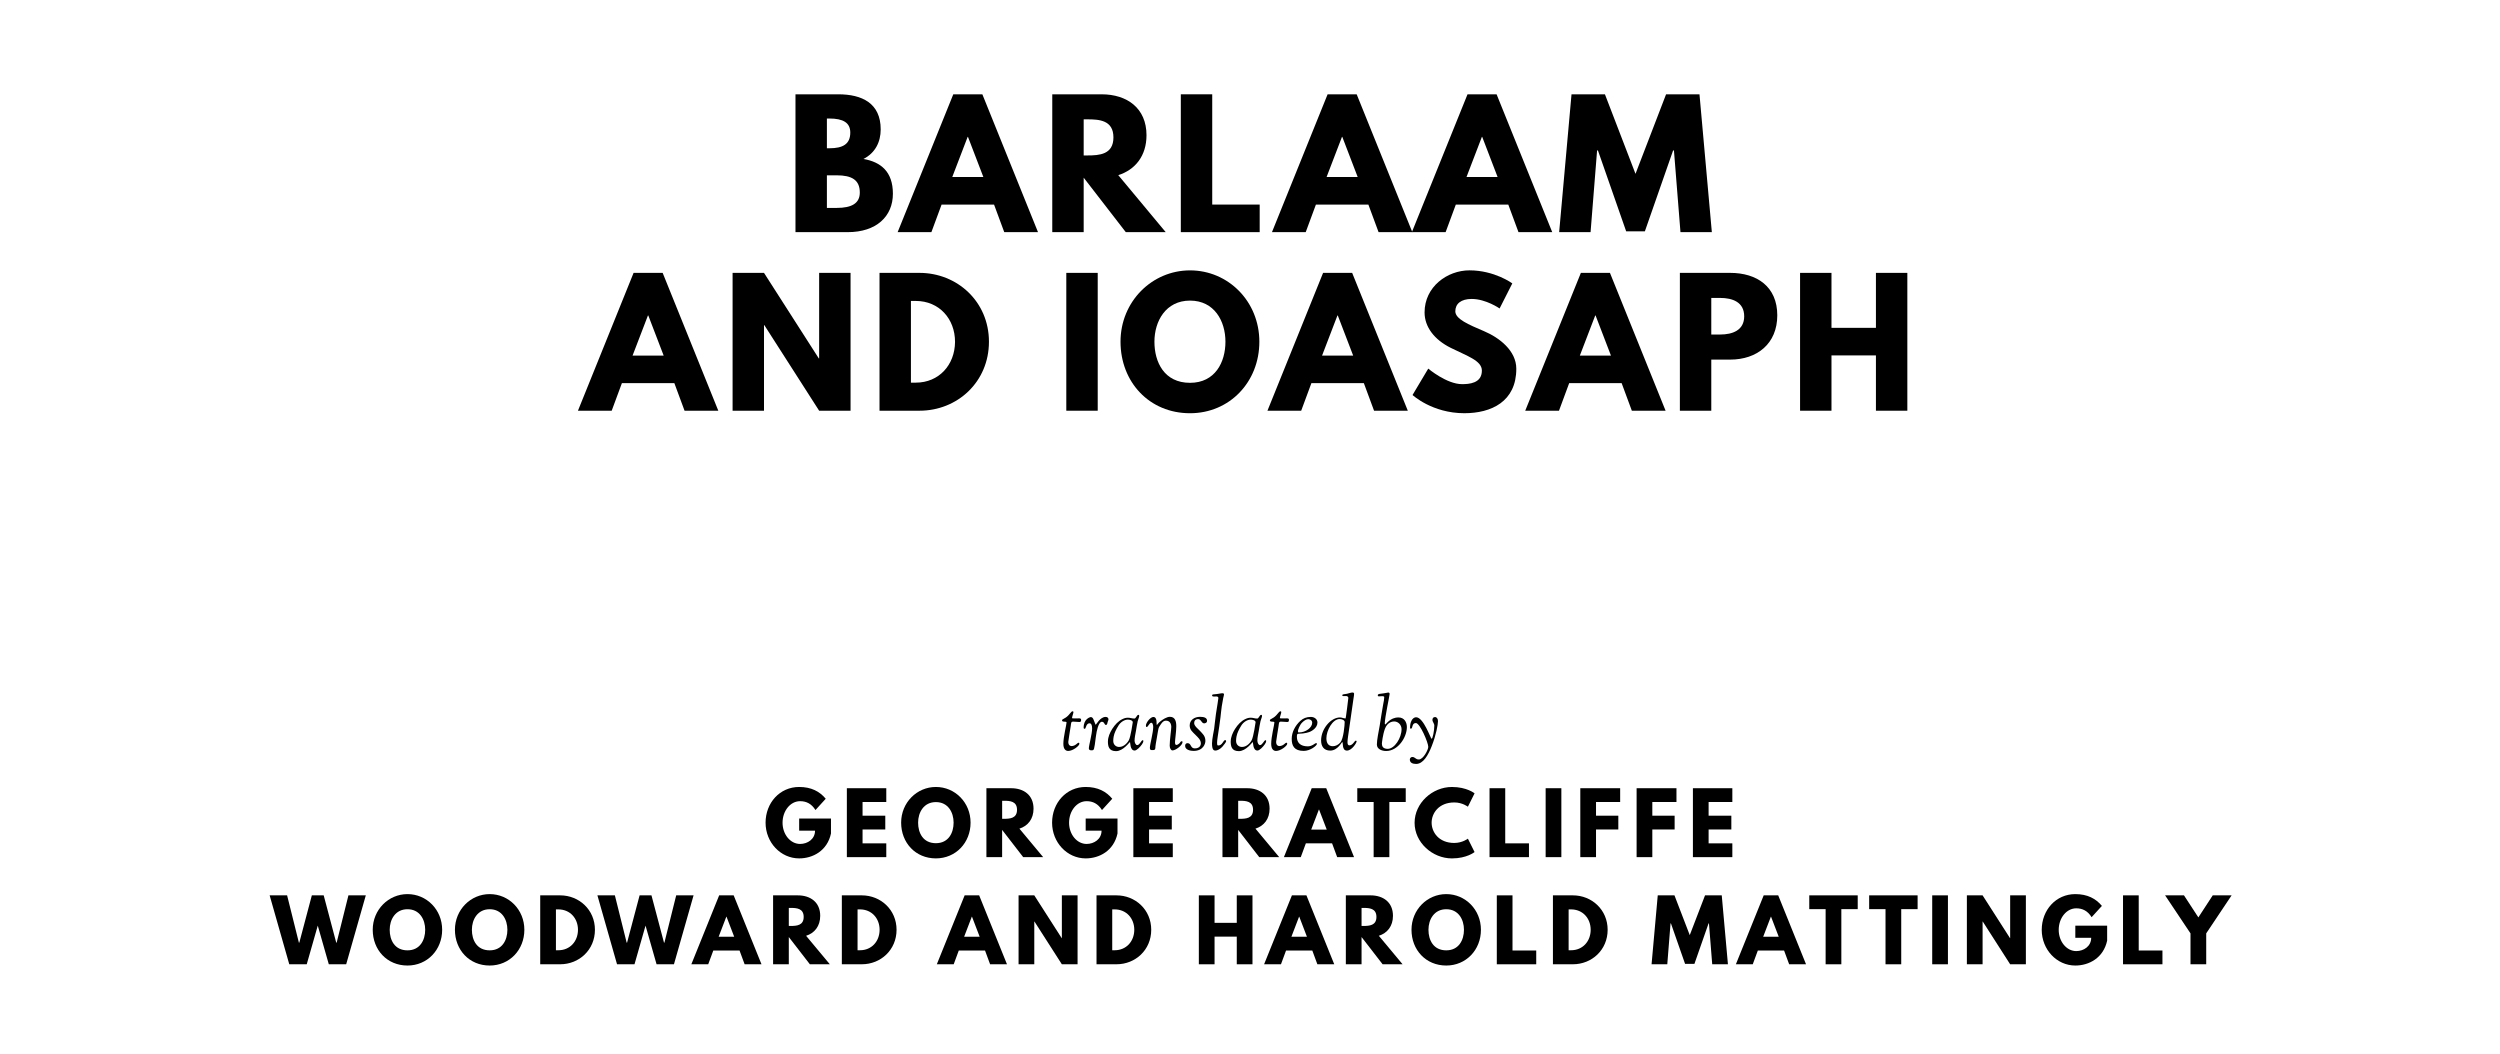
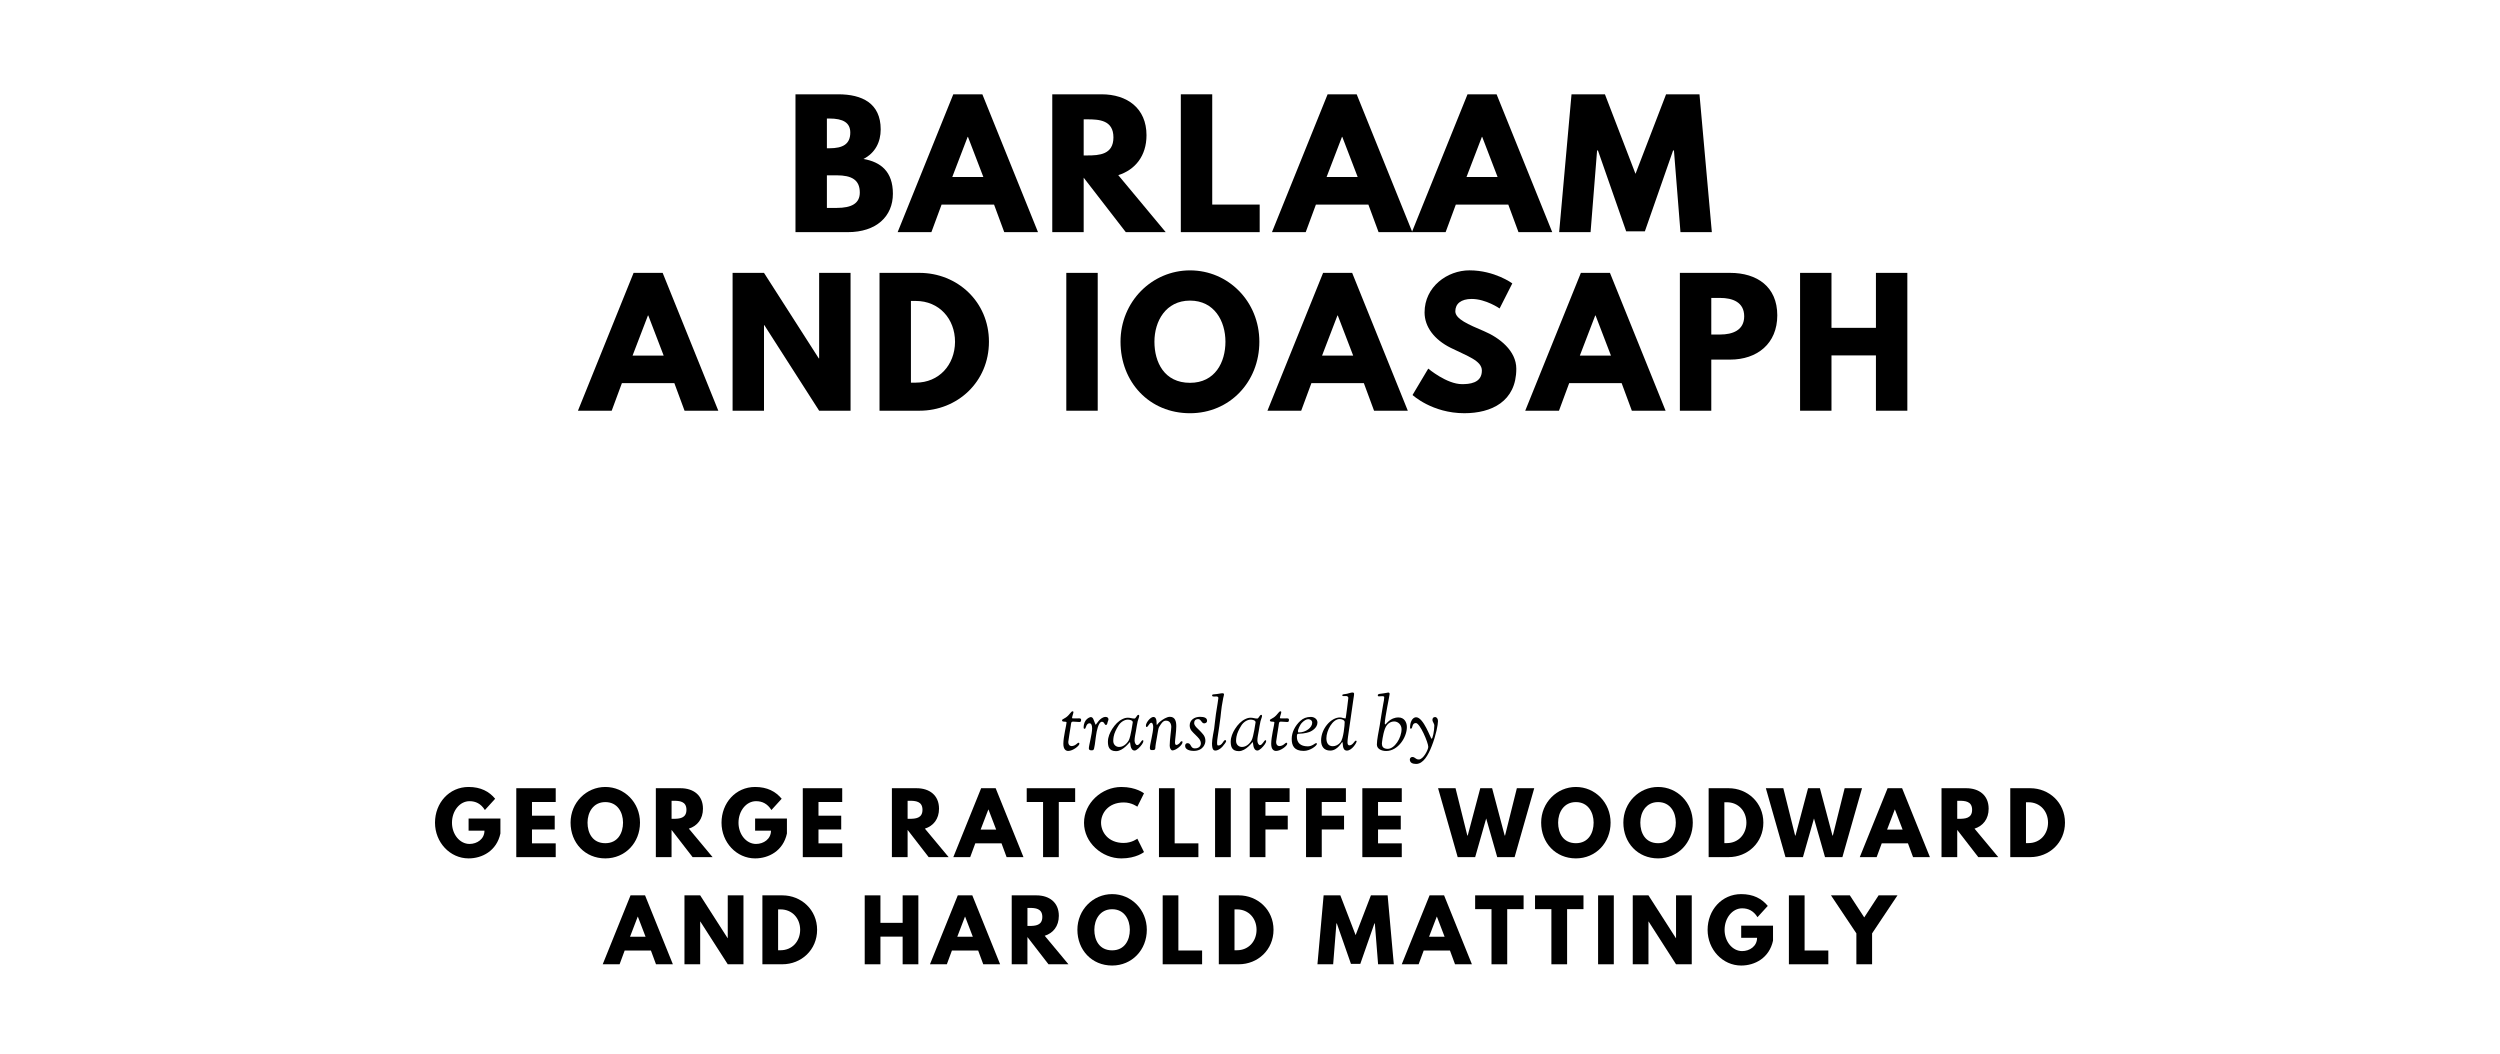
<svg xmlns="http://www.w3.org/2000/svg" version="1.1" viewBox="0 0 1400 590">
  <g aria-label="BARLAAM">
    <path d="M445.47,52.81l23.95,0.00c13.29,0.00,23.77,4.96,23.77,19.65c0.00,7.11-3.09,13.19-9.64,16.56c9.64,1.68,16.47,7.02,16.47,19.46c0.00,12.73-9.26,21.52-25.26,21.52l-29.29,0.00l0.00-77.19z  M463.06,83.03l1.40,0.00c7.58,0.00,11.70-2.34,11.70-8.80c0.00-5.52-4.02-7.86-11.70-7.86l-1.40,0.00l0.00,16.65z  M463.06,116.43l5.52,0.00c8.33,0.00,12.91-2.53,12.91-8.61c0.00-7.11-4.58-9.64-12.91-9.64l-5.52,0.00l0.00,18.25z" />
    <path d="M550.12,52.81l31.16,77.19l-18.90,0.00l-5.71-15.44l-29.38,0.00l-5.71,15.44l-18.90,0.00l31.16-77.19l16.28,0.00z  M550.68,99.12l-8.61-22.46l-0.19,0.00l-8.61,22.46l17.40,0.00z" />
    <path d="M589.27,52.81l27.60,0.00c14.32,0.00,25.17,7.77,25.17,22.92c0.00,11.60-6.36,19.37-15.81,22.36l26.57,31.91l-22.36,0.00l-23.58-30.50l0.00,30.50l-17.59,0.00l0.00-77.19z  M606.86,87.05l2.06,0.00c6.64,0.00,14.60-0.47,14.60-10.11s-7.95-10.11-14.60-10.11l-2.06,0.00l0.00,20.21z" />
    <path d="M678.85,52.81l0.00,61.75l26.57,0.00l0.00,15.44l-44.16,0.00l0.00-77.19l17.59,0.00z" />
    <path d="M759.74,52.81l31.16,77.19l-18.90,0.00l-5.71-15.44l-29.38,0.00l-5.71,15.44l-18.90,0.00l31.16-77.19l16.28,0.00z  M760.30,99.12l-8.61-22.46l-0.19,0.00l-8.61,22.46l17.40,0.00z" />
    <path d="M838.09,52.81l31.16,77.19l-18.90,0.00l-5.71-15.44l-29.38,0.00l-5.71,15.44l-18.90,0.00l31.16-77.19l16.28,0.00z  M838.65,99.12l-8.61-22.46l-0.19,0.00l-8.61,22.46l17.40,0.00z" />
    <path d="M941.06,130.00l-3.65-45.75l-0.47,0.00l-15.81,45.29l-10.48,0.00l-15.81-45.29l-0.47,0.00l-3.65,45.75l-17.59,0.00l6.92-77.19l18.71,0.00l17.12,44.54l17.12-44.54l18.71,0.00l6.92,77.19l-17.59,0.00z" />
  </g>
  <g aria-label="AND IOASAPH">
    <path d="M371.09,152.81l31.16,77.19l-18.90,0.00l-5.71-15.44l-29.38,0.00l-5.71,15.44l-18.90,0.00l31.16-77.19l16.28,0.00z  M371.65,199.12l-8.61-22.46l-0.19,0.00l-8.61,22.46l17.40,0.00z" />
    <path d="M427.84,182.09l0.00,47.91l-17.59,0.00l0.00-77.19l17.59,0.00l30.69,47.91l0.19,0.00l0.00-47.91l17.59,0.00l0.00,77.19l-17.59,0.00l-30.69-47.91l-0.19,0.00z" />
    <path d="M492.53,152.81l22.36,0.00c21.15,0.00,38.92,16.09,38.92,38.55c0.00,22.55-17.68,38.64-38.92,38.64l-22.36,0.00l0.00-77.19z  M510.12,214.28l2.71,0.00c13.01,0.00,21.89-9.92,21.99-22.83c0.00-12.91-8.89-22.92-21.99-22.92l-2.71,0.00l0.00,45.75z" />
    <path d="M614.72,152.81l0.00,77.19l-17.59,0.00l0.00-77.19l17.59,0.00z" />
    <path d="M627.49,191.36c0.00-22.55,17.68-39.95,38.92-39.95c21.43,0.00,38.83,17.40,38.83,39.95s-16.65,40.05-38.83,40.05c-22.83,0.00-38.92-17.50-38.92-40.05z  M646.48,191.36c0.00,11.51,5.52,23.02,19.93,23.02c14.04,0.00,19.84-11.51,19.84-23.02s-6.18-23.02-19.84-23.02c-13.57,0.00-19.93,11.51-19.93,23.02z" />
    <path d="M757.21,152.81l31.16,77.19l-18.90,0.00l-5.71-15.44l-29.38,0.00l-5.71,15.44l-18.90,0.00l31.16-77.19l16.28,0.00z  M757.77,199.12l-8.61-22.46l-0.19,0.00l-8.61,22.46l17.40,0.00z" />
    <path d="M822.94,151.40c14.04,0.00,23.95,7.30,23.95,7.30l-7.11,14.04s-7.67-5.33-15.63-5.33c-5.99,0.00-9.17,2.71-9.17,6.92c0.00,4.30,7.30,7.39,16.09,11.13c8.61,3.65,18.06,10.95,18.06,21.05c0.00,18.43-14.04,24.89-29.10,24.89c-18.06,0.00-29.01-10.20-29.01-10.20l8.80-14.78s10.29,8.70,18.90,8.70c3.84,0.00,11.13-0.37,11.13-7.58c0.00-5.61-8.23-8.14-17.40-12.73c-9.26-4.58-14.69-11.79-14.69-19.84c0.00-14.41,12.73-23.58,25.17-23.58z" />
    <path d="M901.57,152.81l31.16,77.19l-18.90,0.00l-5.71-15.44l-29.38,0.00l-5.71,15.44l-18.90,0.00l31.16-77.19l16.28,0.00z  M902.13,199.12l-8.61-22.46l-0.19,0.00l-8.61,22.46l17.40,0.00z" />
    <path d="M940.73,152.81l28.16,0.00c15.06,0.00,26.39,7.77,26.39,23.77c0.00,15.91-11.32,24.80-26.39,24.80l-10.57,0.00l0.00,28.63l-17.59,0.00l0.00-77.19z  M958.32,187.33l4.96,0.00c6.92,0.00,13.47-2.34,13.47-10.20c0.00-7.95-6.55-10.29-13.47-10.29l-4.96,0.00l0.00,20.49z" />
    <path d="M1025.63,199.03l0.00,30.97l-17.59,0.00l0.00-77.19l17.59,0.00l0.00,30.78l24.89,0.00l0.00-30.78l17.59,0.00l0.00,77.19l-17.59,0.00l0.00-30.97l-24.89,0.00z" />
  </g>
  <g aria-label="translated by">
    <path d="M594.73,403.42c0.00-0.85,1.62-0.81,3.49-2.76c1.70-1.79,1.79-2.34,2.47-2.34c0.21,0.00,0.43,0.13,0.43,0.51c0.00,0.55-0.77,2.55-0.77,3.19c0.00,0.26,0.09,0.30,1.49,0.30c1.66,0.00,2.00-0.04,2.47-0.04c0.89,0.00,1.11,0.30,1.11,0.81c0.00,0.98-0.26,1.23-1.02,1.23c-0.68,0.00-2.51-0.21-3.44-0.21c-1.23,0.00-1.11,0.77-1.36,2.51c-0.38,2.64-1.36,8.16-1.36,8.84c0.00,2.25,1.57,2.34,1.74,2.34c2.34,0.00,3.32-1.87,4.00-1.87c0.13,0.00,0.47,0.00,0.47,0.60c0.00,1.11-3.61,4.00-6.25,4.00c-1.15,0.00-2.72-0.68-2.72-4.00c0.00-3.91,1.79-10.80,1.79-11.94c0.00-0.89-2.51,0.04-2.51-1.15z" />
    <path d="M606.84,407.42c0.00-4.85,3.61-5.87,4.00-5.87c0.89,0.00,1.32,0.81,1.57,1.49c1.06,2.76,1.11,2.81,1.19,2.81c0.30,0.00,2.42-4.38,5.57-4.38c1.11,0.00,1.57,0.72,1.57,1.32c0.00,0.55-0.34,1.11-0.47,1.57c-0.09,0.30-0.17,1.62-0.94,1.62c-0.94,0.00-0.77-1.79-2.30-1.79c-1.91,0.00-2.98,5.57-3.19,7.35l-0.21,1.40c-0.94,7.23-0.85,7.23-2.38,7.23l-0.21,0.00c-0.43,0.00-1.28-0.09-1.28-1.11c0.00-1.70,1.83-7.95,1.83-11.14c0.00-2.13-0.68-2.89-1.45-2.89c-1.74,0.00-2.08,2.55-2.34,2.85c-0.13,0.13-0.26,0.26-0.47,0.26c-0.17,0.00-0.51-0.13-0.51-0.72z" />
    <path d="M620.45,415.15c0.00-2.38,1.06-4.80,2.38-6.93c1.53-2.42,3.49-4.46,5.74-5.53c1.15-0.55,2.00-0.77,3.10-0.77c1.32,0.00,2.21,0.47,3.61,0.47c0.85,0.00,1.36-2.08,2.21-2.08c0.26,0.00,0.47,0.17,0.47,0.64c0.00,0.68-0.55,1.70-0.85,2.93c-0.38,1.57-0.64,3.53-0.98,5.44c-0.34,1.87-0.77,3.83-0.77,5.44c0.00,1.11,0.64,2.51,1.45,2.51c1.40,0.00,2.30-2.76,3.10-2.76c0.34,0.00,0.38,0.30,0.38,0.47c0.00,0.43-0.21,1.06-0.77,1.83c-1.06,1.53-2.98,3.49-4.12,3.49c-2.72,0.00-2.34-4.76-2.64-4.76c-0.21,0.00-3.74,5.10-7.78,5.10s-4.55-2.72-4.55-5.48z  M623.42,414.90c0.00,2.13,1.53,3.40,3.32,3.40c3.06,0.00,5.06-3.06,5.44-3.83c1.02-2.04,2.17-9.86,2.17-9.99c0.00-1.19-1.91-1.49-2.81-1.49c-1.74,0.00-4.00,1.28-5.27,3.44c-1.23,2.04-2.25,3.95-2.64,6.16c-0.13,0.77-0.21,1.53-0.21,2.30z" />
    <path d="M641.70,406.35c0.00-1.66,2.55-4.85,4.17-4.85c2.47,0.00,1.57,4.46,1.96,4.46c0.26,0.00,0.55-0.94,2.13-2.13c1.15-0.89,3.40-2.42,5.19-2.42c2.98,0.00,3.57,2.64,3.57,5.31c0.00,2.98-0.72,7.48-0.72,8.93c0.00,1.19,0.34,1.53,0.81,1.53c0.72,0.00,1.70-0.94,1.70-0.94c0.51-0.64,0.68-1.15,1.32-1.15c0.30,0.00,0.38,0.26,0.38,0.51c0.00,1.66-3.74,4.63-5.61,4.63c-0.85,0.00-1.57-1.19-1.57-2.68c0.00-3.23,0.89-8.93,0.89-10.50c0.00-0.68-0.21-3.49-2.98-3.49c-0.98,0.00-1.79,0.47-2.76,1.87c-1.83,2.59-1.32,2.21-2.34,7.69c-1.06,5.74-0.77,5.23-0.85,5.82c-0.13,0.94-0.47,1.11-1.57,1.11c-1.15,0.00-1.49-0.09-1.49-1.32c0.00-1.79,1.87-8.37,1.87-11.65c0.00-1.49-0.55-2.34-0.98-2.34c-1.32,0.00-1.79,2.38-2.72,2.38c-0.30,0.00-0.38-0.34-0.38-0.81z" />
    <path d="M663.68,417.70c0.00-1.32,0.85-1.53,1.36-1.53c2.17,0.00,1.45,2.93,4.04,2.93c3.10,0.00,3.40-2.21,3.40-2.72c0.00-2.00-1.40-3.23-2.93-4.76c-1.70-1.74-3.32-2.85-3.32-5.40c0.00-2.85,2.47-4.80,5.78-4.80c2.30,0.00,3.95,0.55,3.95,2.21c0.00,1.32-1.40,1.45-1.62,1.45c-1.53,0.00-1.70-2.38-3.36-2.38c-1.62,0.00-2.25,0.98-2.25,2.25c0.00,1.62,2.34,3.36,3.36,4.46c1.32,1.49,2.93,2.68,2.93,5.53c0.00,1.53-1.19,5.57-6.63,5.57c-1.66,0.00-4.72-0.55-4.72-2.81z" />
    <path d="M678.72,416.34c0.00-2.42,1.11-7.44,1.19-8.12c0.38-2.68,0.60-5.70,1.02-8.42c0.72-4.59,1.36-8.42,1.36-8.93s-0.43-0.85-1.06-0.85s-0.72,0.04-1.23,0.04c-0.85,0.00-1.23-0.13-1.23-0.60c0.00-0.21,0.09-0.55,0.64-0.60c3.10-0.21,4.04-0.64,5.14-0.64c0.68,0.00,0.89,0.26,0.89,0.68c0.00,0.60-0.30,1.15-0.43,1.96c-1.57,8.25-0.85,6.67-2.21,15.81c-0.72,5.02-1.23,7.69-1.23,9.14s0.13,1.66,0.68,1.66c2.34,0.00,2.76-3.02,3.87-3.02c0.30,0.00,0.51,0.26,0.51,0.68s-1.11,1.87-2.13,3.06c-1.11,1.28-2.89,2.13-3.70,2.13c-0.85,0.00-2.08,0.00-2.08-4.00z" />
    <path d="M689.22,415.15c0.00-2.38,1.06-4.80,2.38-6.93c1.53-2.42,3.49-4.46,5.74-5.53c1.15-0.55,2.00-0.77,3.10-0.77c1.32,0.00,2.21,0.47,3.61,0.47c0.85,0.00,1.36-2.08,2.21-2.08c0.26,0.00,0.47,0.17,0.47,0.64c0.00,0.68-0.55,1.70-0.85,2.93c-0.38,1.57-0.64,3.53-0.98,5.44c-0.34,1.87-0.77,3.83-0.77,5.44c0.00,1.11,0.64,2.51,1.45,2.51c1.40,0.00,2.30-2.76,3.10-2.76c0.34,0.00,0.38,0.30,0.38,0.47c0.00,0.43-0.21,1.06-0.77,1.83c-1.06,1.53-2.98,3.49-4.12,3.49c-2.72,0.00-2.34-4.76-2.64-4.76c-0.21,0.00-3.74,5.10-7.78,5.10s-4.55-2.72-4.55-5.48z  M692.20,414.90c0.00,2.13,1.53,3.40,3.32,3.40c3.06,0.00,5.06-3.06,5.44-3.83c1.02-2.04,2.17-9.86,2.17-9.99c0.00-1.19-1.91-1.49-2.81-1.49c-1.74,0.00-4.00,1.28-5.27,3.44c-1.23,2.04-2.25,3.95-2.64,6.16c-0.13,0.77-0.21,1.53-0.21,2.30z" />
    <path d="M711.12,403.42c0.00-0.85,1.62-0.81,3.49-2.76c1.70-1.79,1.79-2.34,2.47-2.34c0.21,0.00,0.43,0.13,0.43,0.51c0.00,0.55-0.77,2.55-0.77,3.19c0.00,0.26,0.09,0.30,1.49,0.30c1.66,0.00,2.00-0.04,2.47-0.04c0.89,0.00,1.11,0.30,1.11,0.81c0.00,0.98-0.26,1.23-1.02,1.23c-0.68,0.00-2.51-0.21-3.44-0.21c-1.23,0.00-1.11,0.77-1.36,2.51c-0.38,2.64-1.36,8.16-1.36,8.84c0.00,2.25,1.57,2.34,1.74,2.34c2.34,0.00,3.32-1.87,4.00-1.87c0.13,0.00,0.47,0.00,0.47,0.60c0.00,1.11-3.61,4.00-6.25,4.00c-1.15,0.00-2.72-0.68-2.72-4.00c0.00-3.91,1.79-10.80,1.79-11.94c0.00-0.89-2.51,0.04-2.51-1.15z" />
    <path d="M723.36,413.75c0.00-3.66,1.87-7.31,4.80-10.03c1.57-1.49,3.53-2.25,5.91-2.25c2.00,0.00,3.70,1.28,3.70,3.15c0.00,3.06-3.32,4.80-4.12,5.14c-0.38,0.17-2.68,1.11-6.67,1.15c-0.60,0.00-0.72,0.64-0.72,1.74c0.00,3.19,1.91,5.31,6.12,5.31c2.42,0.00,4.12-1.83,4.59-1.83c0.34,0.00,0.51,0.17,0.51,0.43c0.00,0.98-3.70,3.95-7.40,3.95c-5.40,0.00-6.72-2.98-6.72-6.76z  M726.84,409.33c0.00,0.30,0.09,0.85,0.38,0.85c4.12,0.00,7.61-2.76,7.61-5.44c0.00-1.62-1.53-2.00-2.25-2.00c-1.06,0.00-2.38,0.85-3.49,2.00c-1.28,1.32-2.25,4.04-2.25,4.59z" />
    <path d="M739.81,414.69c0.00-6.59,5.53-12.92,10.58-12.92c1.11,0.00,1.96,0.55,3.15,0.55c0.13,0.00,1.53-11.18,1.53-11.48c0.00-0.64-0.60-1.06-1.23-1.06c-0.47,0.00-1.45,0.04-1.49,0.04c-0.43,0.00-0.68-0.17-0.68-0.47c0.00-0.72,1.49-0.55,2.68-0.85c2.38-0.60,2.13-0.68,3.27-0.68c0.38,0.00,0.68,0.34,0.68,0.72c0.00,1.11-0.43,2.47-2.81,19.85c-0.47,3.23-0.89,5.91-0.89,7.18c0.00,0.94,0.13,1.83,1.11,1.83c1.87,0.00,2.85-2.64,3.53-2.64c0.34,0.00,0.47,0.21,0.47,0.38c0.00,0.89-2.68,5.19-5.44,5.19c-2.98,0.00-2.00-4.76-2.59-4.76c-0.38,0.00-2.55,4.76-6.76,4.76c-3.61,0.00-5.10-2.47-5.10-5.65z  M742.78,413.50c0.00,2.47,1.02,4.38,3.61,4.38c1.53,0.00,3.19-0.81,4.29-2.21c1.70-2.13,2.34-9.61,2.34-11.31c0.00-1.15-1.70-1.70-2.85-1.70c-3.91,0.00-7.40,6.38-7.40,10.84z" />
    <path d="M771.05,416.98c0.00-2.72,0.98-7.14,1.57-10.58c0.77-4.42,1.28-8.54,1.91-11.69c0.38-1.83,0.64-3.32,0.64-4.34c0.00-0.21-0.21-0.51-1.06-0.51c-0.64,0.00-1.11,0.09-1.74,0.09c-0.47,0.00-0.81,0.00-0.81-0.60c0.00-0.85,1.19-0.81,3.15-1.06c1.66-0.21,2.42-0.47,2.68-0.47c0.47,0.00,0.81,0.30,0.81,0.77c0.00,0.77-2.72,13.43-2.72,16.49c0.00,0.30,0.13,0.64,0.21,0.64c0.60,0.00,2.59-3.95,7.48-3.95c3.19,0.00,4.68,2.64,4.68,5.40c0.00,5.78-5.02,13.39-11.60,13.39c-2.51,0.00-5.19-1.11-5.19-3.57z  M773.86,416.47c0.00,1.45,0.64,2.89,3.27,2.89c3.83,0.00,7.74-6.12,7.74-11.01c0.00-2.38-1.83-4.34-4.17-4.34c-1.02,0.00-3.78,0.43-5.14,4.12c-1.23,3.36-1.70,7.91-1.70,8.33z" />
    <path d="M789.50,425.31c0.00-0.72,0.64-1.40,1.36-1.40c1.70,0.00,1.74,1.40,3.70,1.40c2.47,0.00,5.27-5.44,5.27-7.06c0.00-2.38-4.68-13.35-6.93-13.35c-2.47,0.00-1.57,3.19-2.85,3.19c-0.26,0.00-0.43-0.21-0.43-0.94c0.00-1.79,0.85-5.48,3.44-5.48c4.12,0.00,8.16,12.07,8.63,12.07c0.60,0.00,1.53-4.55,1.53-7.40c0.00-1.23-1.06-2.08-1.06-3.23c0.00-0.77,0.43-1.57,1.45-1.57c0.94,0.00,1.66,0.94,1.66,2.25c0.00,1.91-1.02,7.78-3.53,14.11c-2.00,5.06-4.72,9.90-8.71,9.90c-1.83,0.00-3.53-0.55-3.53-2.51z" />
  </g>
-   <g aria-label="GEORGE RATCLIFFE">
-     <path d="M465.35,458.39l0.00,8.37c-2.11,9.78-10.25,13.94-17.82,13.94c-10.39,0.00-18.81-8.94-18.81-19.98c0.00-11.09,7.95-20.02,18.81-20.02c6.78,0.00,11.51,2.53,14.88,6.60l-5.75,6.32c-2.25-3.60-5.19-4.96-8.61-4.96c-5.43,0.00-9.82,5.38-9.82,12.07c0.00,6.55,4.40,11.88,9.82,11.88c4.21,0.00,8.37-2.71,8.37-7.44l-8.89,0.00l0.00-6.78l17.82,0.00z" />
-     <path d="M496.32,441.40l0.00,7.72l-13.29,0.00l0.00,7.67l12.73,0.00l0.00,7.72l-12.73,0.00l0.00,7.77l13.29,0.00l0.00,7.72l-22.08,0.00l0.00-38.60l22.08,0.00z" />
-     <path d="M504.64,460.68c0.00-11.27,8.84-19.98,19.46-19.98c10.71,0.00,19.42,8.70,19.42,19.98s-8.33,20.02-19.42,20.02c-11.42,0.00-19.46-8.75-19.46-20.02z  M514.14,460.68c0.00,5.75,2.76,11.51,9.96,11.51c7.02,0.00,9.92-5.75,9.92-11.51s-3.09-11.51-9.92-11.51c-6.78,0.00-9.96,5.75-9.96,11.51z" />
-     <path d="M552.40,441.40l13.80,0.00c7.16,0.00,12.58,3.88,12.58,11.46c0.00,5.80-3.18,9.68-7.91,11.18l13.29,15.95l-11.18,0.00l-11.79-15.25l0.00,15.25l-8.80,0.00l0.00-38.60z  M561.20,458.53l1.03,0.00c3.32,0.00,7.30-0.23,7.30-5.05s-3.98-5.05-7.30-5.05l-1.03,0.00l0.00,10.11z" />
-     <path d="M625.80,458.39l0.00,8.37c-2.11,9.78-10.25,13.94-17.82,13.94c-10.39,0.00-18.81-8.94-18.81-19.98c0.00-11.09,7.95-20.02,18.81-20.02c6.78,0.00,11.51,2.53,14.88,6.60l-5.75,6.32c-2.25-3.60-5.19-4.96-8.61-4.96c-5.43,0.00-9.82,5.38-9.82,12.07c0.00,6.55,4.40,11.88,9.82,11.88c4.21,0.00,8.37-2.71,8.37-7.44l-8.89,0.00l0.00-6.78l17.82,0.00z" />
-     <path d="M656.76,441.40l0.00,7.72l-13.29,0.00l0.00,7.67l12.73,0.00l0.00,7.72l-12.73,0.00l0.00,7.77l13.29,0.00l0.00,7.72l-22.08,0.00l0.00-38.60l22.08,0.00z" />
-     <path d="M684.59,441.40l13.80,0.00c7.16,0.00,12.58,3.88,12.58,11.46c0.00,5.80-3.18,9.68-7.91,11.18l13.29,15.95l-11.18,0.00l-11.79-15.25l0.00,15.25l-8.80,0.00l0.00-38.60z  M693.38,458.53l1.03,0.00c3.32,0.00,7.30-0.23,7.30-5.05s-3.98-5.05-7.30-5.05l-1.03,0.00l0.00,10.11z" />
-     <path d="M742.69,441.40l15.58,38.60l-9.45,0.00l-2.85-7.72l-14.69,0.00l-2.85,7.72l-9.45,0.00l15.58-38.60l8.14,0.00z  M742.97,464.56l-4.30-11.23l-0.09,0.00l-4.30,11.23l8.70,0.00z" />
-     <path d="M760.08,449.12l0.00-7.72l27.13,0.00l0.00,7.72l-9.17,0.00l0.00,30.88l-8.80,0.00l0.00-30.88l-9.17,0.00z" />
-     <path d="M814.44,472.05c4.49,0.00,7.58-2.39,7.58-2.39l3.74,7.49s-4.30,3.56-12.68,3.56c-10.90,0.00-20.91-8.89-20.91-19.93c0.00-11.09,9.96-20.07,20.91-20.07c8.37,0.00,12.68,3.56,12.68,3.56l-3.74,7.49s-3.09-2.39-7.58-2.39c-8.84,0.00-12.73,6.18-12.73,11.32c0.00,5.19,3.88,11.37,12.73,11.37z" />
-     <path d="M842.93,441.40l0.00,30.88l13.29,0.00l0.00,7.72l-22.08,0.00l0.00-38.60l8.80,0.00z" />
-     <path d="M874.36,441.40l0.00,38.60l-8.80,0.00l0.00-38.60l8.80,0.00z" />
-     <path d="M907.29,441.40l0.00,7.72l-13.52,0.00l0.00,7.67l12.49,0.00l0.00,7.72l-12.49,0.00l0.00,15.49l-8.80,0.00l0.00-38.60l22.32,0.00z" />
-     <path d="M938.82,441.40l0.00,7.72l-13.52,0.00l0.00,7.67l12.49,0.00l0.00,7.72l-12.49,0.00l0.00,15.49l-8.80,0.00l0.00-38.60l22.32,0.00z" />
-     <path d="M970.11,441.40l0.00,7.72l-13.29,0.00l0.00,7.67l12.73,0.00l0.00,7.72l-12.73,0.00l0.00,7.77l13.29,0.00l0.00,7.72l-22.08,0.00l0.00-38.60l22.08,0.00z" />
+   <g aria-label="GEORGE RATCLIFFE WOODWARD">
+     <path d="M280.23,458.39l0.00,8.37c-2.11,9.78-10.25,13.94-17.82,13.94c-10.39,0.00-18.81-8.94-18.81-19.98c0.00-11.09,7.95-20.02,18.81-20.02c6.78,0.00,11.51,2.53,14.88,6.60l-5.75,6.32c-2.25-3.60-5.19-4.96-8.61-4.96c-5.43,0.00-9.82,5.38-9.82,12.07c0.00,6.55,4.40,11.88,9.82,11.88c4.21,0.00,8.37-2.71,8.37-7.44l-8.89,0.00l0.00-6.78l17.82,0.00z" />
+     <path d="M311.20,441.40l0.00,7.72l-13.29,0.00l0.00,7.67l12.73,0.00l0.00,7.72l-12.73,0.00l0.00,7.77l13.29,0.00l0.00,7.72l-22.08,0.00l0.00-38.60l22.08,0.00z" />
+     <path d="M319.52,460.68c0.00-11.27,8.84-19.98,19.46-19.98c10.71,0.00,19.42,8.70,19.42,19.98s-8.33,20.02-19.42,20.02c-11.42,0.00-19.46-8.75-19.46-20.02z  M329.02,460.68c0.00,5.75,2.76,11.51,9.96,11.51c7.02,0.00,9.92-5.75,9.92-11.51s-3.09-11.51-9.92-11.51c-6.78,0.00-9.96,5.75-9.96,11.51z" />
+     <path d="M367.28,441.40l13.80,0.00c7.16,0.00,12.58,3.88,12.58,11.46c0.00,5.80-3.18,9.68-7.91,11.18l13.29,15.95l-11.18,0.00l-11.79-15.25l0.00,15.25l-8.80,0.00l0.00-38.60z  M376.08,458.53l1.03,0.00c3.32,0.00,7.30-0.23,7.30-5.05s-3.98-5.05-7.30-5.05l-1.03,0.00l0.00,10.11z" />
+     <path d="M440.68,458.39l0.00,8.37c-2.11,9.78-10.25,13.94-17.82,13.94c-10.39,0.00-18.81-8.94-18.81-19.98c0.00-11.09,7.95-20.02,18.81-20.02c6.78,0.00,11.51,2.53,14.88,6.60l-5.75,6.32c-2.25-3.60-5.19-4.96-8.61-4.96c-5.43,0.00-9.82,5.38-9.82,12.07c0.00,6.55,4.40,11.88,9.82,11.88c4.21,0.00,8.37-2.71,8.37-7.44l-8.89,0.00l0.00-6.78l17.82,0.00z" />
+     <path d="M471.64,441.40l0.00,7.72l-13.29,0.00l0.00,7.67l12.73,0.00l0.00,7.72l-12.73,0.00l0.00,7.77l13.29,0.00l0.00,7.72l-22.08,0.00l0.00-38.60l22.08,0.00z" />
+     <path d="M499.47,441.40l13.80,0.00c7.16,0.00,12.58,3.88,12.58,11.46c0.00,5.80-3.18,9.68-7.91,11.18l13.29,15.95l-11.18,0.00l-11.79-15.25l0.00,15.25l-8.80,0.00l0.00-38.60z  M508.26,458.53l1.03,0.00c3.32,0.00,7.30-0.23,7.30-5.05s-3.98-5.05-7.30-5.05l-1.03,0.00l0.00,10.11z" />
+     <path d="M557.57,441.40l15.58,38.60l-9.45,0.00l-2.85-7.72l-14.69,0.00l-2.85,7.72l-9.45,0.00l15.58-38.60l8.14,0.00z  M557.85,464.56l-4.30-11.23l-0.09,0.00l-4.30,11.23l8.70,0.00z" />
+     <path d="M574.96,449.12l0.00-7.72l27.13,0.00l0.00,7.72l-9.17,0.00l0.00,30.88l-8.80,0.00l0.00-30.88l-9.17,0.00z" />
+     <path d="M629.32,472.05c4.49,0.00,7.58-2.39,7.58-2.39l3.74,7.49s-4.30,3.56-12.68,3.56c-10.90,0.00-20.91-8.89-20.91-19.93c0.00-11.09,9.96-20.07,20.91-20.07c8.37,0.00,12.68,3.56,12.68,3.56l-3.74,7.49s-3.09-2.39-7.58-2.39c-8.84,0.00-12.73,6.18-12.73,11.32c0.00,5.19,3.88,11.37,12.73,11.37z" />
+     <path d="M657.81,441.40l0.00,30.88l13.29,0.00l0.00,7.72l-22.08,0.00l0.00-38.60l8.80,0.00z" />
+     <path d="M689.24,441.40l0.00,38.60l-8.80,0.00l0.00-38.60l8.80,0.00z" />
+     <path d="M722.17,441.40l0.00,7.72l-13.52,0.00l0.00,7.67l12.49,0.00l0.00,7.72l-12.49,0.00l0.00,15.49l-8.80,0.00l0.00-38.60l22.32,0.00z" />
+     <path d="M753.70,441.40l0.00,7.72l-13.52,0.00l0.00,7.67l12.49,0.00l0.00,7.72l-12.49,0.00l0.00,15.49l-8.80,0.00l0.00-38.60l22.32,0.00z" />
+     <path d="M784.99,441.40l0.00,7.72l-13.29,0.00l0.00,7.67l12.73,0.00l0.00,7.72l-12.73,0.00l0.00,7.77l13.29,0.00l0.00,7.72l-22.08,0.00l0.00-38.60l22.08,0.00z" />
+     <path d="M838.45,480.00l-6.18-21.66l-6.18,21.66l-9.78,0.00l-10.99-38.60l9.78,0.00l6.60,26.48l0.23,0.00l7.02-26.48l6.64,0.00l7.02,26.48l0.23,0.00l6.60-26.48l9.73,0.00l-10.99,38.60l-9.73,0.00z" />
+     <path d="M863.05,460.68c0.00-11.27,8.84-19.98,19.46-19.98c10.71,0.00,19.42,8.70,19.42,19.98s-8.33,20.02-19.42,20.02c-11.42,0.00-19.46-8.75-19.46-20.02z  M872.55,460.68c0.00,5.75,2.76,11.51,9.96,11.51c7.02,0.00,9.92-5.75,9.92-11.51s-3.09-11.51-9.92-11.51c-6.78,0.00-9.96,5.75-9.96,11.51z" />
+     <path d="M909.08,460.68c0.00-11.27,8.84-19.98,19.46-19.98c10.71,0.00,19.42,8.70,19.42,19.98s-8.33,20.02-19.42,20.02c-11.42,0.00-19.46-8.75-19.46-20.02z  M918.58,460.68c0.00,5.75,2.76,11.51,9.96,11.51c7.02,0.00,9.92-5.75,9.92-11.51s-3.09-11.51-9.92-11.51c-6.78,0.00-9.96,5.75-9.96,11.51z" />
+     <path d="M956.84,441.40l11.18,0.00c10.57,0.00,19.46,8.05,19.46,19.27c0.00,11.27-8.84,19.32-19.46,19.32l-11.18,0.00l0.00-38.60z  M965.64,472.14l1.36,0.00c6.50,0.00,10.95-4.96,10.99-11.42c0.00-6.46-4.44-11.46-10.99-11.46l-1.36,0.00l0.00,22.88z" />
+     <path d="M1022.01,480.00l-6.18-21.66l-6.18,21.66l-9.78,0.00l-10.99-38.60l9.78,0.00l6.60,26.48l0.23,0.00l7.02-26.48l6.64,0.00l7.02,26.48l0.23,0.00l6.60-26.48l9.73,0.00l-10.99,38.60l-9.73,0.00z" />
+     <path d="M1065.18,441.40l15.58,38.60l-9.45,0.00l-2.85-7.72l-14.69,0.00l-2.85,7.72l-9.45,0.00l15.58-38.60l8.14,0.00z  M1065.46,464.56l-4.30-11.23l-0.09,0.00l-4.30,11.23l8.70,0.00z" />
+     <path d="M1087.26,441.40l13.80,0.00c7.16,0.00,12.58,3.88,12.58,11.46c0.00,5.80-3.18,9.68-7.91,11.18l13.29,15.95l-11.18,0.00l-11.79-15.25l0.00,15.25l-8.80,0.00l0.00-38.60z  M1096.05,458.53l1.03,0.00c3.32,0.00,7.30-0.23,7.30-5.05s-3.98-5.05-7.30-5.05l-1.03,0.00l0.00,10.11z" />
+     <path d="M1125.75,441.40l11.18,0.00c10.57,0.00,19.46,8.05,19.46,19.27c0.00,11.27-8.84,19.32-19.46,19.32l-11.18,0.00l0.00-38.60z  M1134.55,472.14l1.36,0.00c6.50,0.00,10.95-4.96,10.99-11.42c0.00-6.46-4.44-11.46-10.99-11.46l-1.36,0.00l0.00,22.88z" />
  </g>
-   <g aria-label="WOODWARD AND HAROLD MATTINGLY">
-     <path d="M184.13,540.00l-6.18-21.66l-6.18,21.66l-9.78,0.00l-10.99-38.60l9.78,0.00l6.60,26.48l0.23,0.00l7.02-26.48l6.64,0.00l7.02,26.48l0.23,0.00l6.60-26.48l9.73,0.00l-10.99,38.60l-9.73,0.00z" />
-     <path d="M208.73,520.68c0.00-11.27,8.84-19.98,19.46-19.98c10.71,0.00,19.42,8.70,19.42,19.98s-8.33,20.02-19.42,20.02c-11.42,0.00-19.46-8.75-19.46-20.02z  M218.23,520.68c0.00,5.75,2.76,11.51,9.96,11.51c7.02,0.00,9.92-5.75,9.92-11.51s-3.09-11.51-9.92-11.51c-6.78,0.00-9.96,5.75-9.96,11.51z" />
-     <path d="M254.76,520.68c0.00-11.27,8.84-19.98,19.46-19.98c10.71,0.00,19.42,8.70,19.42,19.98s-8.33,20.02-19.42,20.02c-11.42,0.00-19.46-8.75-19.46-20.02z  M264.26,520.68c0.00,5.75,2.76,11.51,9.96,11.51c7.02,0.00,9.92-5.75,9.92-11.51s-3.09-11.51-9.92-11.51c-6.78,0.00-9.96,5.75-9.96,11.51z" />
-     <path d="M302.52,501.40l11.18,0.00c10.57,0.00,19.46,8.05,19.46,19.27c0.00,11.27-8.84,19.32-19.46,19.32l-11.18,0.00l0.00-38.60z  M311.32,532.14l1.36,0.00c6.50,0.00,10.95-4.96,10.99-11.42c0.00-6.46-4.44-11.46-10.99-11.46l-1.36,0.00l0.00,22.88z" />
-     <path d="M367.68,540.00l-6.18-21.66l-6.18,21.66l-9.78,0.00l-10.99-38.60l9.78,0.00l6.60,26.48l0.23,0.00l7.02-26.48l6.64,0.00l7.02,26.48l0.23,0.00l6.60-26.48l9.73,0.00l-10.99,38.60l-9.73,0.00z" />
-     <path d="M410.86,501.40l15.58,38.60l-9.45,0.00l-2.85-7.72l-14.69,0.00l-2.85,7.72l-9.45,0.00l15.58-38.60l8.14,0.00z  M411.14,524.56l-4.30-11.23l-0.09,0.00l-4.30,11.23l8.70,0.00z" />
-     <path d="M432.94,501.40l13.80,0.00c7.16,0.00,12.58,3.88,12.58,11.46c0.00,5.80-3.18,9.68-7.91,11.18l13.29,15.95l-11.18,0.00l-11.79-15.25l0.00,15.25l-8.80,0.00l0.00-38.60z  M441.73,518.53l1.03,0.00c3.32,0.00,7.30-0.23,7.30-5.05s-3.98-5.05-7.30-5.05l-1.03,0.00l0.00,10.11z" />
-     <path d="M471.43,501.40l11.18,0.00c10.57,0.00,19.46,8.05,19.46,19.27c0.00,11.27-8.84,19.32-19.46,19.32l-11.18,0.00l0.00-38.60z  M480.23,532.14l1.36,0.00c6.50,0.00,10.95-4.96,10.99-11.42c0.00-6.46-4.44-11.46-10.99-11.46l-1.36,0.00l0.00,22.88z" />
-     <path d="M548.33,501.40l15.58,38.60l-9.45,0.00l-2.85-7.72l-14.69,0.00l-2.85,7.72l-9.45,0.00l15.58-38.60l8.14,0.00z  M548.61,524.56l-4.30-11.23l-0.09,0.00l-4.30,11.23l8.70,0.00z" />
-     <path d="M579.20,516.05l0.00,23.95l-8.80,0.00l0.00-38.60l8.80,0.00l15.35,23.95l0.09,0.00l0.00-23.95l8.80,0.00l0.00,38.60l-8.80,0.00l-15.35-23.95l-0.09,0.00z" />
-     <path d="M614.05,501.40l11.18,0.00c10.57,0.00,19.46,8.05,19.46,19.27c0.00,11.27-8.84,19.32-19.46,19.32l-11.18,0.00l0.00-38.60z  M622.85,532.14l1.36,0.00c6.50,0.00,10.95-4.96,10.99-11.42c0.00-6.46-4.44-11.46-10.99-11.46l-1.36,0.00l0.00,22.88z" />
-     <path d="M680.15,524.51l0.00,15.49l-8.80,0.00l0.00-38.60l8.80,0.00l0.00,15.39l12.44,0.00l0.00-15.39l8.80,0.00l0.00,38.60l-8.80,0.00l0.00-15.49l-12.44,0.00z" />
-     <path d="M731.60,501.40l15.58,38.60l-9.45,0.00l-2.85-7.72l-14.69,0.00l-2.85,7.72l-9.45,0.00l15.58-38.60l8.14,0.00z  M731.88,524.56l-4.30-11.23l-0.09,0.00l-4.30,11.23l8.70,0.00z" />
-     <path d="M753.68,501.40l13.80,0.00c7.16,0.00,12.58,3.88,12.58,11.46c0.00,5.80-3.18,9.68-7.91,11.18l13.29,15.95l-11.18,0.00l-11.79-15.25l0.00,15.25l-8.80,0.00l0.00-38.60z  M762.47,518.53l1.03,0.00c3.32,0.00,7.30-0.23,7.30-5.05s-3.98-5.05-7.30-5.05l-1.03,0.00l0.00,10.11z" />
-     <path d="M790.44,520.68c0.00-11.27,8.84-19.98,19.46-19.98c10.71,0.00,19.42,8.70,19.42,19.98s-8.33,20.02-19.42,20.02c-11.42,0.00-19.46-8.75-19.46-20.02z  M799.94,520.68c0.00,5.75,2.76,11.51,9.96,11.51c7.02,0.00,9.92-5.75,9.92-11.51s-3.09-11.51-9.92-11.51c-6.78,0.00-9.96,5.75-9.96,11.51z" />
-     <path d="M847.00,501.40l0.00,30.88l13.29,0.00l0.00,7.72l-22.08,0.00l0.00-38.60l8.80,0.00z" />
-     <path d="M869.64,501.40l11.18,0.00c10.57,0.00,19.46,8.05,19.46,19.27c0.00,11.27-8.84,19.32-19.46,19.32l-11.18,0.00l0.00-38.60z  M878.43,532.14l1.36,0.00c6.50,0.00,10.95-4.96,10.99-11.42c0.00-6.46-4.44-11.46-10.99-11.46l-1.36,0.00l0.00,22.88z" />
-     <path d="M958.84,540.00l-1.82-22.88l-0.23,0.00l-7.91,22.64l-5.24,0.00l-7.91-22.64l-0.23,0.00l-1.82,22.88l-8.80,0.00l3.46-38.60l9.36,0.00l8.56,22.27l8.56-22.27l9.36,0.00l3.46,38.60l-8.80,0.00z" />
-     <path d="M995.80,501.40l15.58,38.60l-9.45,0.00l-2.85-7.72l-14.69,0.00l-2.85,7.72l-9.45,0.00l15.58-38.60l8.14,0.00z  M996.08,524.56l-4.30-11.23l-0.09,0.00l-4.30,11.23l8.70,0.00z" />
-     <path d="M1013.19,509.12l0.00-7.72l27.13,0.00l0.00,7.72l-9.17,0.00l0.00,30.88l-8.80,0.00l0.00-30.88l-9.17,0.00z" />
-     <path d="M1046.73,509.12l0.00-7.72l27.13,0.00l0.00,7.72l-9.17,0.00l0.00,30.88l-8.80,0.00l0.00-30.88l-9.17,0.00z" />
-     <path d="M1090.84,501.40l0.00,38.60l-8.80,0.00l0.00-38.60l8.80,0.00z" />
-     <path d="M1110.25,516.05l0.00,23.95l-8.80,0.00l0.00-38.60l8.80,0.00l15.35,23.95l0.09,0.00l0.00-23.95l8.80,0.00l0.00,38.60l-8.80,0.00l-15.35-23.95l-0.09,0.00z" />
-     <path d="M1180.00,518.39l0.00,8.37c-2.11,9.78-10.25,13.94-17.82,13.94c-10.39,0.00-18.81-8.94-18.81-19.98c0.00-11.09,7.95-20.02,18.81-20.02c6.78,0.00,11.51,2.53,14.88,6.60l-5.75,6.32c-2.25-3.60-5.19-4.96-8.61-4.96c-5.43,0.00-9.82,5.38-9.82,12.07c0.00,6.55,4.40,11.88,9.82,11.88c4.21,0.00,8.37-2.71,8.37-7.44l-8.89,0.00l0.00-6.78l17.82,0.00z" />
-     <path d="M1197.68,501.40l0.00,30.88l13.29,0.00l0.00,7.72l-22.08,0.00l0.00-38.60l8.80,0.00z" />
-     <path d="M1212.46,501.40l10.57,0.00l8.05,12.35l8.05-12.35l10.57,0.00l-14.22,21.29l0.00,17.31l-8.80,0.00l0.00-17.31z" />
+   <g aria-label="AND HAROLD MATTINGLY">
+     <path d="M361.23,501.40l15.58,38.60l-9.45,0.00l-2.85-7.72l-14.69,0.00l-2.85,7.72l-9.45,0.00l15.58-38.60l8.14,0.00z  M361.51,524.56l-4.30-11.23l-0.09,0.00l-4.30,11.23l8.70,0.00z" />
+     <path d="M392.10,516.05l0.00,23.95l-8.80,0.00l0.00-38.60l8.80,0.00l15.35,23.95l0.09,0.00l0.00-23.95l8.80,0.00l0.00,38.60l-8.80,0.00l-15.35-23.95l-0.09,0.00z" />
+     <path d="M426.94,501.40l11.18,0.00c10.57,0.00,19.46,8.05,19.46,19.27c0.00,11.27-8.84,19.32-19.46,19.32l-11.18,0.00l0.00-38.60z  M435.74,532.14l1.36,0.00c6.50,0.00,10.95-4.96,10.99-11.42c0.00-6.46-4.44-11.46-10.99-11.46l-1.36,0.00l0.00,22.88z" />
+     <path d="M493.04,524.51l0.00,15.49l-8.80,0.00l0.00-38.60l8.80,0.00l0.00,15.39l12.44,0.00l0.00-15.39l8.80,0.00l0.00,38.60l-8.80,0.00l0.00-15.49l-12.44,0.00z" />
+     <path d="M544.49,501.40l15.58,38.60l-9.45,0.00l-2.85-7.72l-14.69,0.00l-2.85,7.72l-9.45,0.00l15.58-38.60l8.14,0.00z  M544.77,524.56l-4.30-11.23l-0.09,0.00l-4.30,11.23l8.70,0.00z" />
+     <path d="M566.57,501.40l13.80,0.00c7.16,0.00,12.58,3.88,12.58,11.46c0.00,5.80-3.18,9.68-7.91,11.18l13.29,15.95l-11.18,0.00l-11.79-15.25l0.00,15.25l-8.80,0.00l0.00-38.60z  M575.37,518.53l1.03,0.00c3.32,0.00,7.30-0.23,7.30-5.05s-3.98-5.05-7.30-5.05l-1.03,0.00l0.00,10.11z" />
+     <path d="M603.34,520.68c0.00-11.27,8.84-19.98,19.46-19.98c10.71,0.00,19.42,8.70,19.42,19.98s-8.33,20.02-19.42,20.02c-11.42,0.00-19.46-8.75-19.46-20.02z  M612.83,520.68c0.00,5.75,2.76,11.51,9.96,11.51c7.02,0.00,9.92-5.75,9.92-11.51s-3.09-11.51-9.92-11.51c-6.78,0.00-9.96,5.75-9.96,11.51z" />
+     <path d="M659.89,501.40l0.00,30.88l13.29,0.00l0.00,7.72l-22.08,0.00l0.00-38.60l8.80,0.00z" />
+     <path d="M682.53,501.40l11.18,0.00c10.57,0.00,19.46,8.05,19.46,19.27c0.00,11.27-8.84,19.32-19.46,19.32l-11.18,0.00l0.00-38.60z  M691.32,532.14l1.36,0.00c6.50,0.00,10.95-4.96,10.99-11.42c0.00-6.46-4.44-11.46-10.99-11.46l-1.36,0.00l0.00,22.88z" />
+     <path d="M771.73,540.00l-1.82-22.88l-0.23,0.00l-7.91,22.64l-5.24,0.00l-7.91-22.64l-0.23,0.00l-1.82,22.88l-8.80,0.00l3.46-38.60l9.36,0.00l8.56,22.27l8.56-22.27l9.36,0.00l3.46,38.60l-8.80,0.00z" />
+     <path d="M808.69,501.40l15.58,38.60l-9.45,0.00l-2.85-7.72l-14.69,0.00l-2.85,7.72l-9.45,0.00l15.58-38.60l8.14,0.00z  M808.97,524.56l-4.30-11.23l-0.09,0.00l-4.30,11.23l8.70,0.00z" />
+     <path d="M826.08,509.12l0.00-7.72l27.13,0.00l0.00,7.72l-9.17,0.00l0.00,30.88l-8.80,0.00l0.00-30.88l-9.17,0.00z" />
+     <path d="M859.62,509.12l0.00-7.72l27.13,0.00l0.00,7.72l-9.17,0.00l0.00,30.88l-8.80,0.00l0.00-30.88l-9.17,0.00z" />
+     <path d="M903.73,501.40l0.00,38.60l-8.80,0.00l0.00-38.60l8.80,0.00z" />
+     <path d="M923.14,516.05l0.00,23.95l-8.80,0.00l0.00-38.60l8.80,0.00l15.35,23.95l0.09,0.00l0.00-23.95l8.80,0.00l0.00,38.60l-8.80,0.00l-15.35-23.95l-0.09,0.00z" />
+     <path d="M992.89,518.39l0.00,8.37c-2.11,9.78-10.25,13.94-17.82,13.94c-10.39,0.00-18.81-8.94-18.81-19.98c0.00-11.09,7.95-20.02,18.81-20.02c6.78,0.00,11.51,2.53,14.88,6.60l-5.75,6.32c-2.25-3.60-5.19-4.96-8.61-4.96c-5.43,0.00-9.82,5.38-9.82,12.07c0.00,6.55,4.40,11.88,9.82,11.88c4.21,0.00,8.37-2.71,8.37-7.44l-8.89,0.00l0.00-6.78l17.82,0.00z" />
+     <path d="M1010.57,501.40l0.00,30.88l13.29,0.00l0.00,7.72l-22.08,0.00l0.00-38.60l8.80,0.00z" />
+     <path d="M1025.35,501.40l10.57,0.00l8.05,12.35l8.05-12.35l10.57,0.00l-14.22,21.29l0.00,17.31l-8.80,0.00l0.00-17.31z" />
  </g>
</svg>
